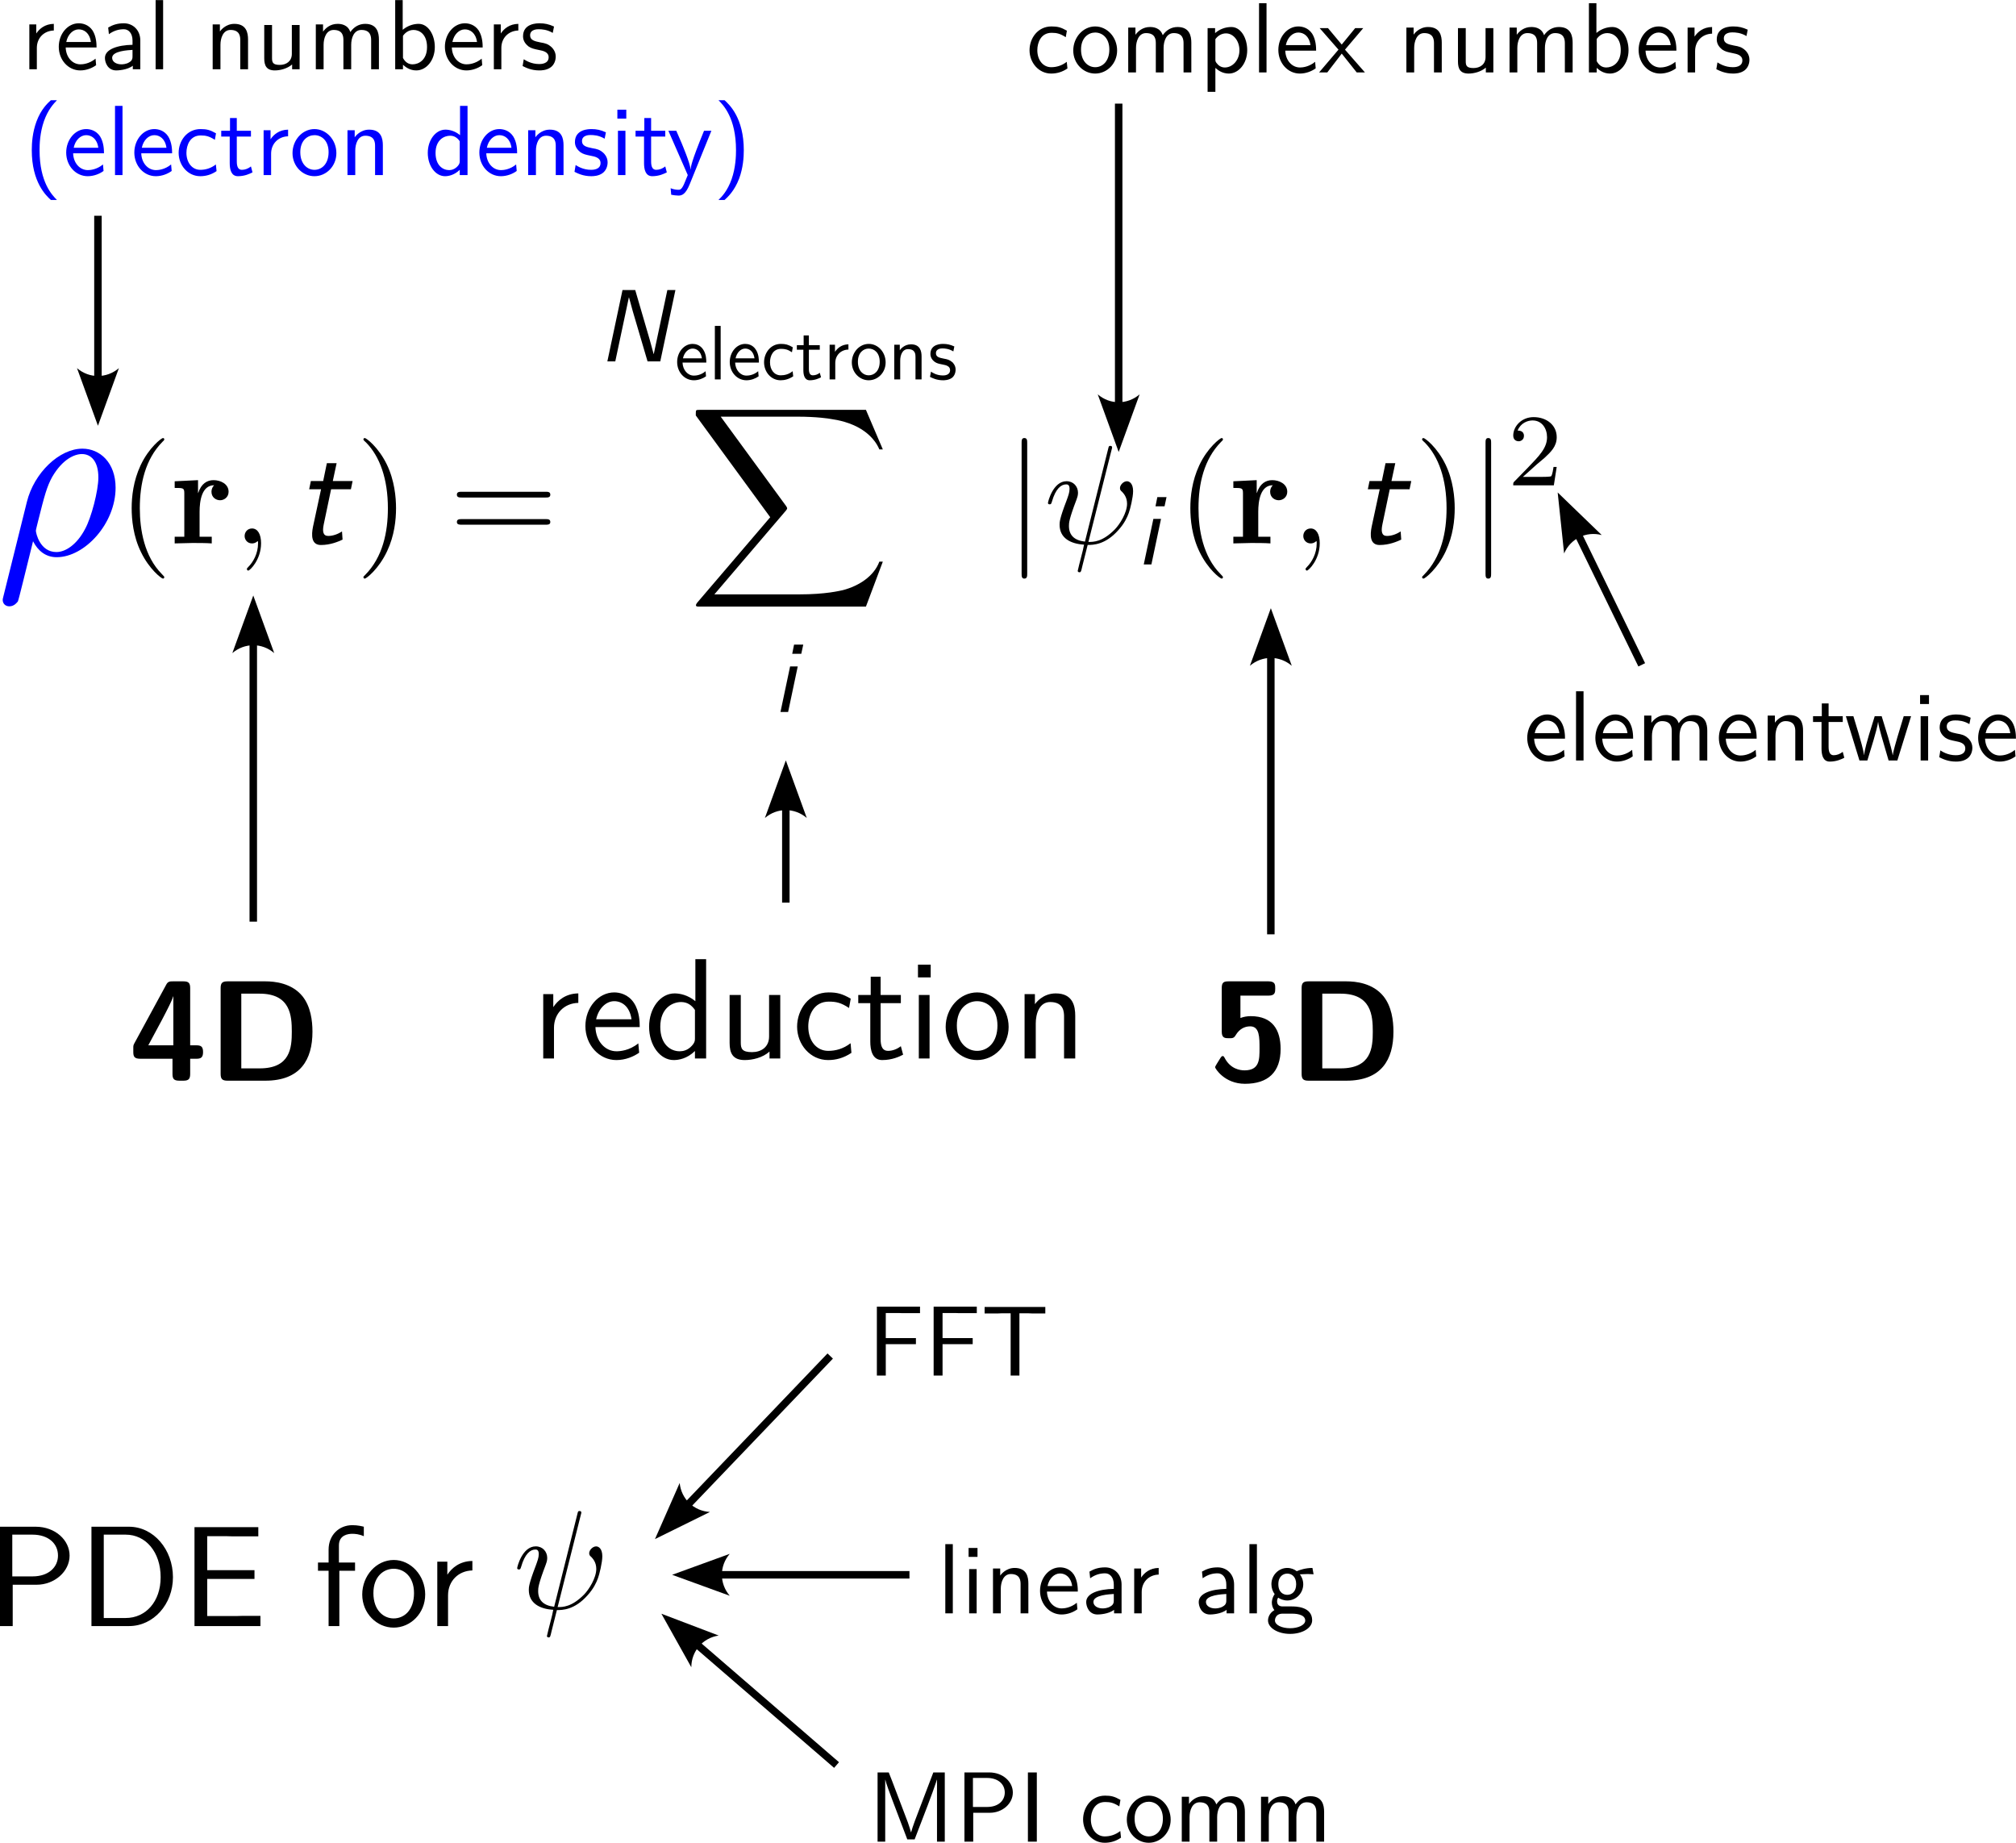
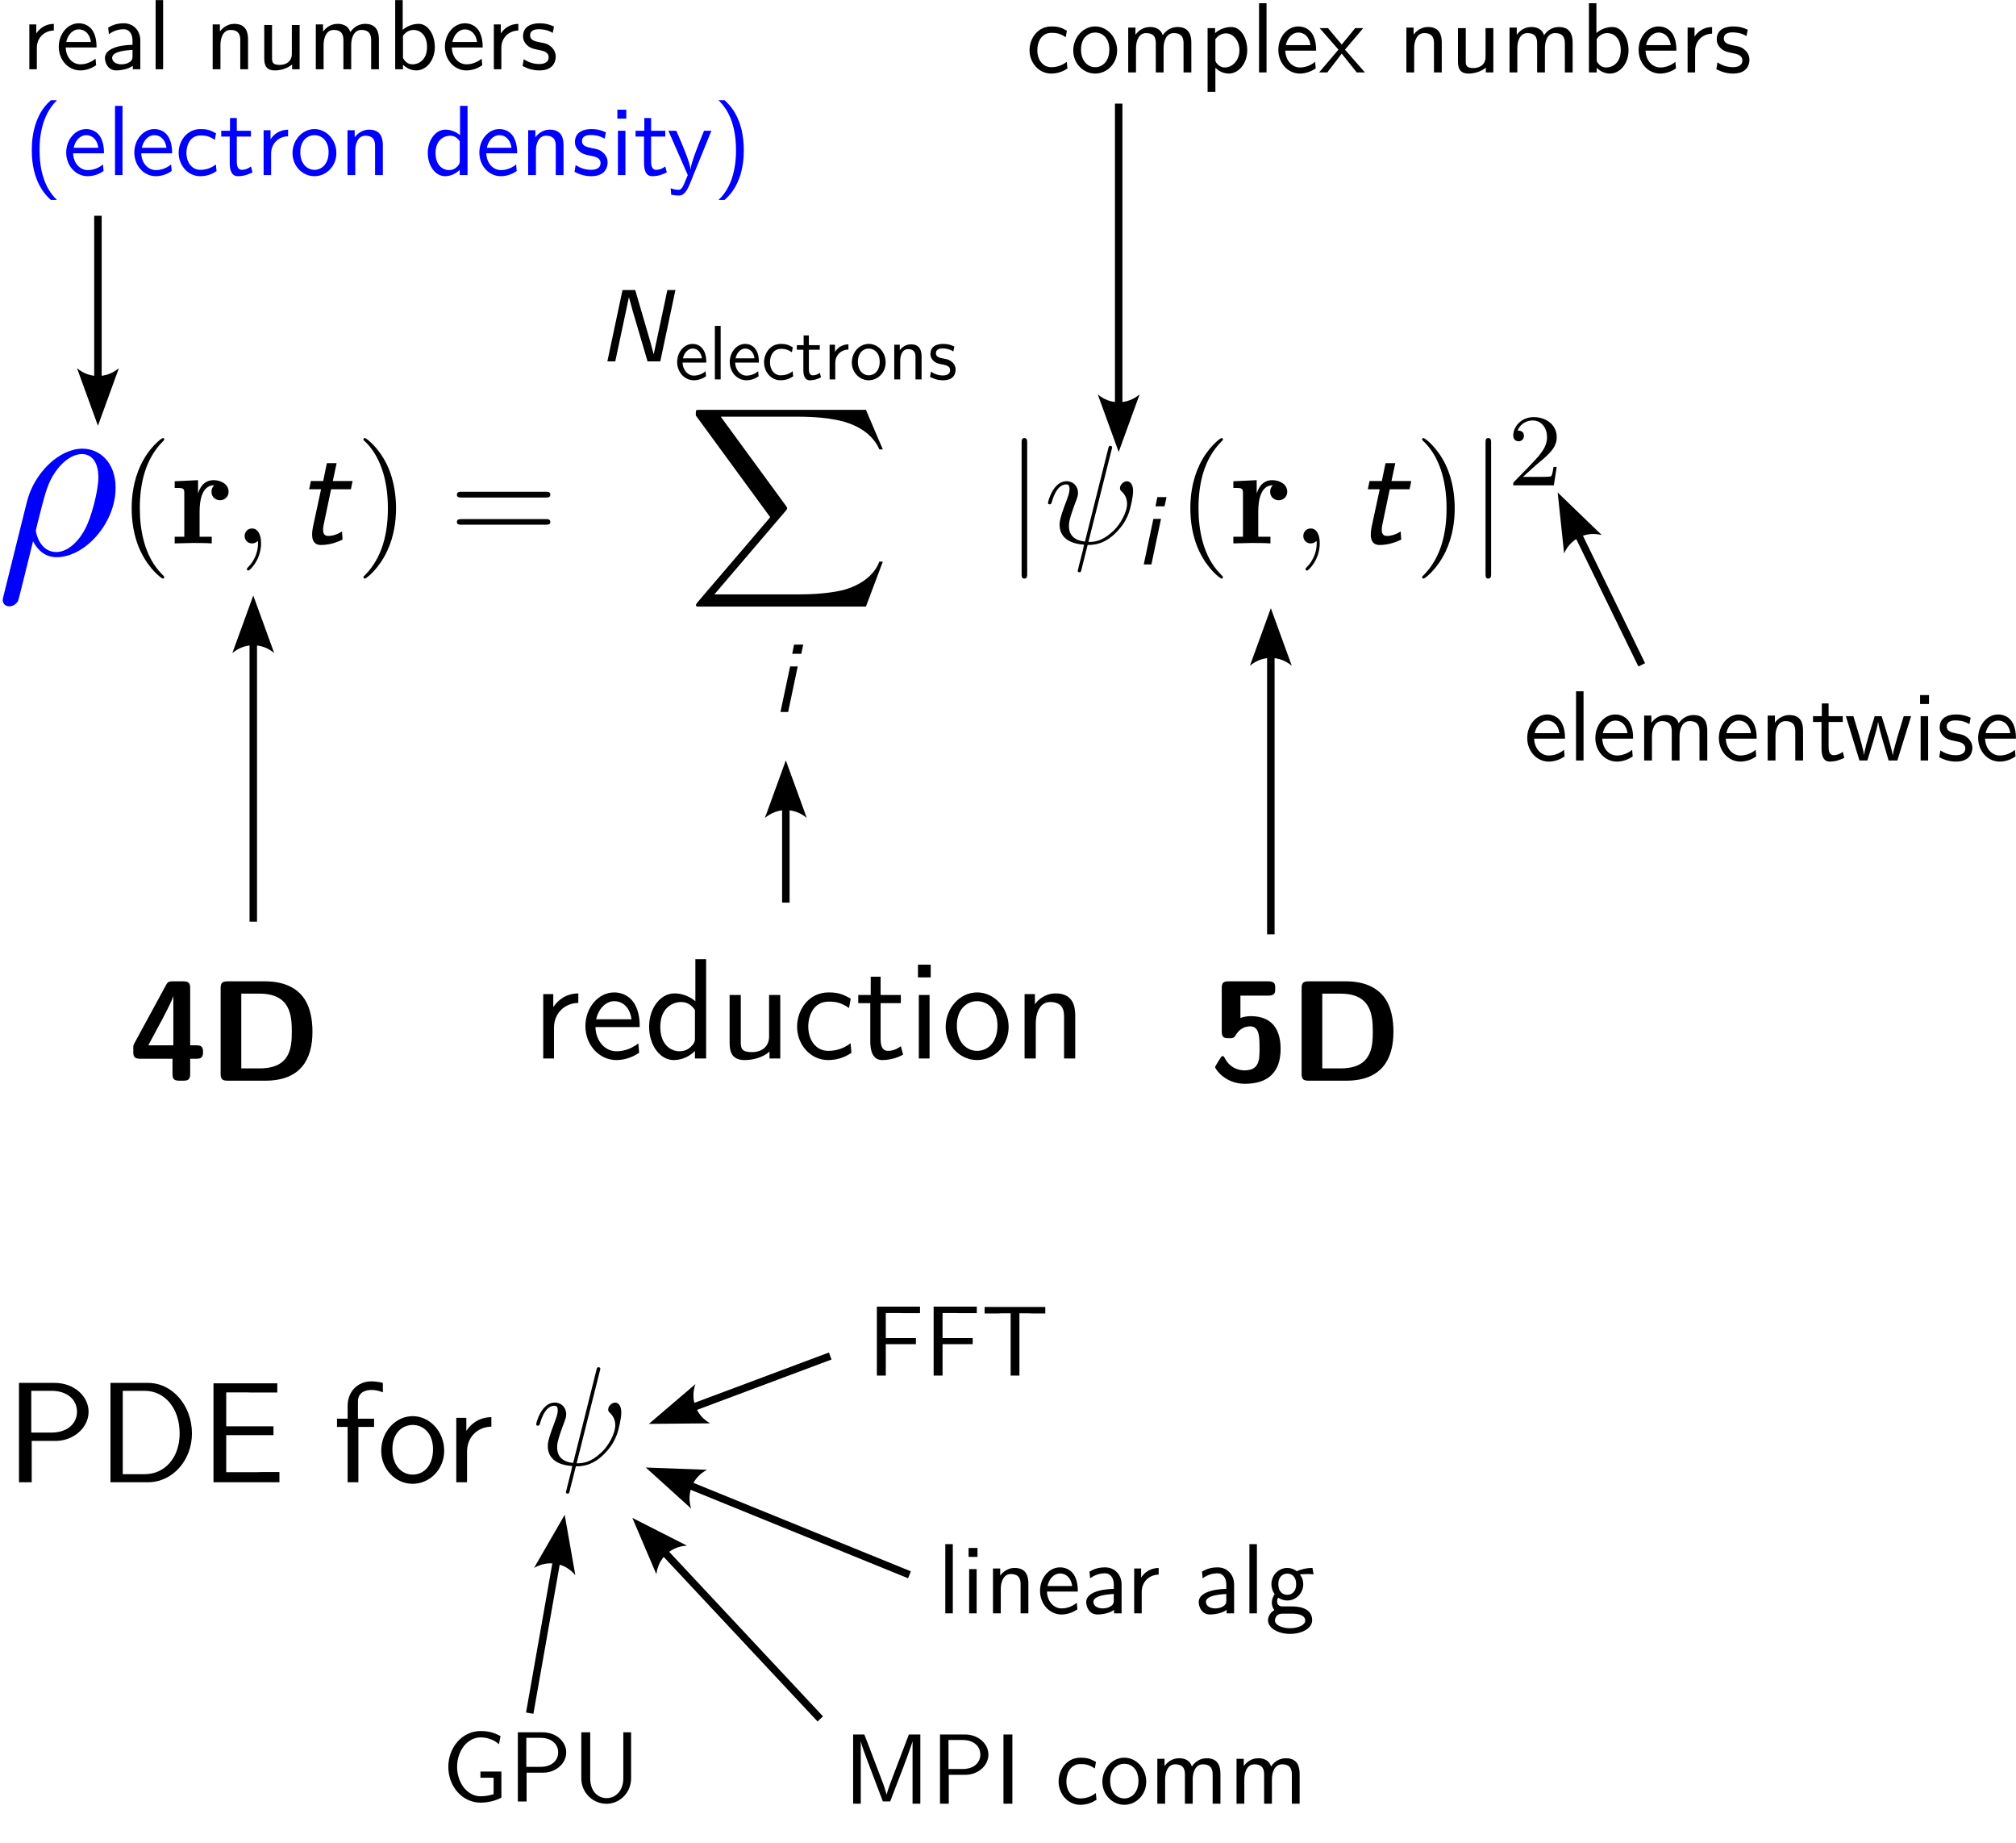
<svg xmlns="http://www.w3.org/2000/svg" version="1.1" id="svg1" width="222.63" height="203.455" viewBox="0 0 222.63 203.455">
  <defs id="defs1">
    <marker style="overflow:visible" id="ConcaveTriangle" refX="0" refY="0" orient="auto-start-reverse" markerWidth="1" markerHeight="1" viewBox="0 0 1 1" preserveAspectRatio="xMidYMid">
      <path transform="scale(0.7)" d="M -2,-4 9,0 -2,4 c 2,-2.33 2,-5.66 0,-8 z" style="fill:context-stroke;fill-rule:evenodd;stroke:none" id="path21" />
    </marker>
  </defs>
  <g id="g1" transform="translate(-18.68191,-62.40517)">
    <text id="text2" xml:space="preserve" x="32.917" y="181.723" style="font-size:13.222px;fill:#000000;stroke-width:1.102">
      <tspan id="tspan2" style="font-variant:normal;font-weight:bold;font-size:15.807px;font-family:'Latin Modern Sans';writing-mode:lr-tb;fill:#000000;fill-opacity:1;fill-rule:nonzero;stroke:none;stroke-width:1.102" x="32.917" y="181.723">4D</tspan>
    </text>
    <path id="path4" d="m 19.066,128.213 c -0.085,0.312 -0.085,0.369 -0.085,0.426 0,0.398 0.284,0.71 0.738,0.71 0.568,0 0.88,-0.483 0.937,-0.54 0.114,-0.256 0.966,-3.805 1.675,-6.645 0.54,1.051 1.391,1.761 2.613,1.761 3.095,0 6.503,-3.72 6.503,-7.667 0,-2.783 -1.732,-4.316 -3.663,-4.316 -2.556,0 -5.339,2.669 -6.134,5.878 z m 5.85,-4.856 c -1.846,0 -2.272,-2.13 -2.272,-2.357 0,-0.114 0.142,-0.625 0.227,-0.994 0.738,-2.953 0.994,-3.89 1.59,-4.97 1.136,-1.931 2.442,-2.499 3.266,-2.499 0.994,0 1.817,0.767 1.817,2.584 0,1.448 -0.767,4.43 -1.477,5.708 -0.88,1.675 -2.13,2.527 -3.152,2.527 z m 0,0" style="fill:#0000ff;fill-opacity:1;fill-rule:nonzero;stroke:none;stroke-width:2.423" aria-label="ρ" />
    <path id="path5" d="m 36.823,126.121 c 0,-0.033 0,-0.067 -0.267,-0.333 -1.934,-1.95 -2.434,-4.884 -2.434,-7.268 0,-2.701 0.6,-5.401 2.501,-7.335 0.2,-0.183 0.2,-0.217 0.2,-0.267 0,-0.1 -0.067,-0.15 -0.15,-0.15 -0.15,0 -1.55,1.05 -2.467,3.017 -0.8,1.717 -0.984,3.434 -0.984,4.734 0,1.217 0.167,3.101 1.034,4.851 0.917,1.9 2.267,2.917 2.417,2.917 0.083,0 0.15,-0.05 0.15,-0.167 z m 0,0" style="fill:#000000;fill-opacity:1;fill-rule:nonzero;stroke:none;stroke-width:1.423" aria-label="(" />
    <text id="text5" xml:space="preserve" x="37.721" y="122.403" style="font-size:17.071px;stroke-width:1.423">
      <tspan id="tspan5" style="font-variant:normal;font-weight:600;font-size:15.519px;font-family:'Latin Modern Roman Demi';writing-mode:lr-tb;fill:#000000;fill-opacity:1;fill-rule:nonzero;stroke:none;stroke-width:1.423" x="37.721" y="122.403">r</tspan>
    </text>
    <path id="path6" d="m 47.513,122.387 c 0,-1.017 -0.383,-1.634 -1,-1.634 -0.5,0 -0.817,0.4 -0.817,0.834 0,0.417 0.317,0.817 0.817,0.817 0.2,0 0.4,-0.067 0.55,-0.2 0.05,-0.033 0.067,-0.05 0.083,-0.05 0.017,0 0.033,0.017 0.033,0.233 0,1.15 -0.55,2.084 -1.067,2.601 -0.167,0.167 -0.167,0.2 -0.167,0.233 0,0.117 0.083,0.183 0.15,0.183 0.183,0 1.417,-1.2 1.417,-3.017 z m 0,0" style="fill:#000000;fill-opacity:1;fill-rule:nonzero;stroke:none;stroke-width:1.423" aria-label="," />
    <text id="text6" xml:space="preserve" x="51.261" y="122.403" style="font-size:17.071px;stroke-width:1.423">
      <tspan id="tspan6" style="font-style:oblique;font-variant:normal;font-weight:normal;font-size:15.519px;font-family:'Latin Modern Sans';writing-mode:lr-tb;fill:#000000;fill-opacity:1;fill-rule:nonzero;stroke:none;stroke-width:1.423" x="51.261" y="122.403">t</tspan>
    </text>
    <path id="path7" d="m 62.417,118.52 c 0,-1.2 -0.167,-3.084 -1.017,-4.834 -0.934,-1.917 -2.267,-2.917 -2.434,-2.917 -0.083,0 -0.15,0.05 -0.15,0.15 0,0.05 0,0.083 0.3,0.35 1.517,1.55 2.401,4.018 2.401,7.252 0,2.651 -0.567,5.385 -2.501,7.352 -0.2,0.183 -0.2,0.217 -0.2,0.25 0,0.1 0.067,0.167 0.15,0.167 0.167,0 1.55,-1.067 2.467,-3.034 0.8,-1.7 0.984,-3.434 0.984,-4.734 z m 0,0" style="fill:#000000;fill-opacity:1;fill-rule:nonzero;stroke:none;stroke-width:1.423" aria-label=")" />
    <path id="path8" d="m 78.937,117.336 c 0.233,0 0.517,0 0.517,-0.317 0,-0.317 -0.283,-0.317 -0.5,-0.317 h -9.302 c -0.217,0 -0.517,0 -0.517,0.317 0,0.317 0.3,0.317 0.533,0.317 z m 0.017,3.001 c 0.217,0 0.5,0 0.5,-0.3 0,-0.317 -0.283,-0.317 -0.517,-0.317 h -9.269 c -0.233,0 -0.533,0 -0.533,0.317 0,0.3 0.3,0.3 0.517,0.3 z m 0,0" style="fill:#000000;fill-opacity:1;fill-rule:nonzero;stroke:none;stroke-width:1.423" aria-label="=" />
    <text id="text8" xml:space="preserve" x="84.661" y="102.302" style="font-size:17.071px;stroke-width:1.423">
      <tspan id="tspan8" style="font-style:oblique;font-variant:normal;font-weight:normal;font-size:11.338px;font-family:'Latin Modern Sans';writing-mode:lr-tb;fill:#000000;fill-opacity:1;fill-rule:nonzero;stroke:none;stroke-width:1.423" x="84.661" y="102.302">N</tspan>
    </text>
    <text id="text9" xml:space="preserve" x="93.164" y="104.298" style="font-size:17.071px;stroke-width:1.423">
      <tspan id="tspan9" style="font-variant:normal;font-weight:normal;font-size:8.503px;font-family:'Latin Modern Sans';writing-mode:lr-tb;fill:#000000;fill-opacity:1;fill-rule:nonzero;stroke:none;stroke-width:1.423" x="93.164" y="104.298">electrons</tspan>
    </text>
    <path id="path9" d="m 114.308,129.38 1.867,-4.968 h -0.383 c -0.6,1.617 -2.251,2.684 -4.034,3.151 -0.333,0.067 -1.85,0.467 -4.834,0.467 h -9.352 l 7.902,-9.252 c 0.1,-0.133 0.133,-0.183 0.133,-0.25 0,-0.033 0,-0.083 -0.1,-0.233 l -7.235,-9.886 h 8.502 c 2.084,0 3.501,0.217 3.634,0.25 0.834,0.117 2.184,0.383 3.417,1.15 0.383,0.25 1.434,0.95 1.967,2.217 h 0.383 l -1.867,-4.368 H 95.954 c -0.35,0 -0.367,0.017 -0.417,0.117 -0.017,0.033 -0.017,0.333 -0.017,0.5 l 8.219,11.236 -8.052,9.419 c -0.15,0.2 -0.15,0.267 -0.15,0.283 0,0.167 0.133,0.167 0.417,0.167 z m 0,0" style="fill:#000000;fill-opacity:1;fill-rule:nonzero;stroke:none;stroke-width:1.423" aria-label="X" />
    <text id="text10" xml:space="preserve" x="103.951" y="141.019" style="font-size:17.071px;stroke-width:1.423">
      <tspan id="tspan10" style="font-style:oblique;font-variant:normal;font-weight:normal;font-size:11.338px;font-family:'Latin Modern Sans';writing-mode:lr-tb;fill:#000000;fill-opacity:1;fill-rule:nonzero;stroke:none;stroke-width:1.423" x="103.951" y="141.019">i</tspan>
    </text>
    <path id="path10" d="m 132.117,111.318 c 0,-0.267 0,-0.55 -0.317,-0.55 -0.3,0 -0.3,0.283 -0.3,0.55 v 14.403 c 0,0.283 0,0.567 0.3,0.567 0.317,0 0.317,-0.283 0.317,-0.567 z m 0,0" style="fill:#000000;fill-opacity:1;fill-rule:nonzero;stroke:none;stroke-width:1.423" aria-label="|" />
    <path id="path11" d="m 141.444,112.035 c 0.017,-0.067 0.05,-0.15 0.05,-0.233 0,-0.15 -0.117,-0.167 -0.2,-0.167 -0.15,0 -0.167,0.033 -0.233,0.317 l -2.567,10.252 c -1.184,-0.133 -1.767,-0.717 -1.767,-1.734 0,-0.317 0,-0.717 0.834,-2.901 0.067,-0.183 0.167,-0.45 0.167,-0.75 0,-0.7 -0.5,-1.284 -1.267,-1.284 -1.484,0 -2.05,2.251 -2.05,2.401 0,0.15 0.15,0.15 0.183,0.15 0.15,0 0.167,-0.033 0.25,-0.283 0.417,-1.467 1.034,-1.917 1.567,-1.917 0.133,0 0.383,0 0.383,0.5 0,0.4 -0.15,0.784 -0.35,1.334 -0.75,1.95 -0.75,2.351 -0.75,2.617 0,1.484 1.217,2.117 2.701,2.201 -0.117,0.567 -0.117,0.6 -0.333,1.417 -0.05,0.167 -0.367,1.434 -0.367,1.484 0,0 0,0.15 0.2,0.15 0.017,0 0.1,0 0.133,-0.067 0.05,-0.033 0.133,-0.417 0.183,-0.633 l 0.583,-2.317 c 0.583,0 1.95,0 3.401,-1.65 0.65,-0.717 0.967,-1.4 1.134,-1.867 0.15,-0.383 0.483,-1.734 0.483,-2.417 0,-0.867 -0.417,-1.1 -0.683,-1.1 -0.383,0 -0.767,0.417 -0.767,0.75 0,0.2 0.083,0.3 0.233,0.417 0.167,0.183 0.55,0.583 0.55,1.317 0,1 -0.8,2.267 -1.35,2.834 -1.367,1.384 -2.351,1.384 -2.917,1.384 z m 0,0" style="fill:#000000;fill-opacity:1;fill-rule:nonzero;stroke:none;stroke-width:1.423" aria-label="ψ" />
    <text id="text11" xml:space="preserve" x="144.067" y="124.73" style="font-size:17.071px;stroke-width:1.423">
      <tspan id="tspan11" style="font-style:oblique;font-variant:normal;font-weight:normal;font-size:11.338px;font-family:'Latin Modern Sans';writing-mode:lr-tb;fill:#000000;fill-opacity:1;fill-rule:nonzero;stroke:none;stroke-width:1.423" x="144.067" y="124.73">i</tspan>
    </text>
    <path id="path12" d="m 153.734,126.121 c 0,-0.033 0,-0.067 -0.267,-0.333 -1.934,-1.95 -2.434,-4.884 -2.434,-7.268 0,-2.701 0.6,-5.401 2.501,-7.335 0.2,-0.183 0.2,-0.217 0.2,-0.267 0,-0.1 -0.067,-0.15 -0.15,-0.15 -0.15,0 -1.55,1.05 -2.467,3.017 -0.8,1.717 -0.984,3.434 -0.984,4.734 0,1.217 0.167,3.101 1.034,4.851 0.917,1.9 2.267,2.917 2.417,2.917 0.083,0 0.15,-0.05 0.15,-0.167 z m 0,0" style="fill:#000000;fill-opacity:1;fill-rule:nonzero;stroke:none;stroke-width:1.423" aria-label="(" />
    <text id="text12" xml:space="preserve" x="154.633" y="122.403" style="font-size:17.071px;stroke-width:1.423">
      <tspan id="tspan12" style="font-variant:normal;font-weight:600;font-size:15.519px;font-family:'Latin Modern Roman Demi';writing-mode:lr-tb;fill:#000000;fill-opacity:1;fill-rule:nonzero;stroke:none;stroke-width:1.423" x="154.633" y="122.403">r</tspan>
    </text>
    <path id="path13" d="m 164.424,122.387 c 0,-1.017 -0.383,-1.634 -1,-1.634 -0.5,0 -0.817,0.4 -0.817,0.834 0,0.417 0.317,0.817 0.817,0.817 0.2,0 0.4,-0.067 0.55,-0.2 0.05,-0.033 0.067,-0.05 0.083,-0.05 0.017,0 0.033,0.017 0.033,0.233 0,1.15 -0.55,2.084 -1.067,2.601 -0.167,0.167 -0.167,0.2 -0.167,0.233 0,0.117 0.083,0.183 0.15,0.183 0.183,0 1.417,-1.2 1.417,-3.017 z m 0,0" style="fill:#000000;fill-opacity:1;fill-rule:nonzero;stroke:none;stroke-width:1.423" aria-label="," />
    <text id="text13" xml:space="preserve" x="168.172" y="122.403" style="font-size:17.071px;stroke-width:1.423">
      <tspan id="tspan13" style="font-style:oblique;font-variant:normal;font-weight:normal;font-size:15.519px;font-family:'Latin Modern Sans';writing-mode:lr-tb;fill:#000000;fill-opacity:1;fill-rule:nonzero;stroke:none;stroke-width:1.423" x="168.172" y="122.403">t</tspan>
    </text>
    <path id="path14" d="m 179.328,118.52 c 0,-1.2 -0.167,-3.084 -1.017,-4.834 -0.934,-1.917 -2.267,-2.917 -2.434,-2.917 -0.083,0 -0.15,0.05 -0.15,0.15 0,0.05 0,0.083 0.3,0.35 1.517,1.55 2.401,4.018 2.401,7.252 0,2.651 -0.567,5.385 -2.501,7.352 -0.2,0.183 -0.2,0.217 -0.2,0.25 0,0.1 0.067,0.167 0.15,0.167 0.167,0 1.55,-1.067 2.467,-3.034 0.8,-1.7 0.984,-3.434 0.984,-4.734 z m 0,0" style="fill:#000000;fill-opacity:1;fill-rule:nonzero;stroke:none;stroke-width:1.423" aria-label=")" />
    <path id="path15" d="m 183.349,111.318 c 0,-0.267 0,-0.55 -0.317,-0.55 -0.3,0 -0.3,0.283 -0.3,0.55 v 14.403 c 0,0.283 0,0.567 0.3,0.567 0.317,0 0.317,-0.283 0.317,-0.567 z m 0,0" style="fill:#000000;fill-opacity:1;fill-rule:nonzero;stroke:none;stroke-width:1.423" aria-label="|" />
    <path id="path16" d="m 188.392,113.677 c 0.183,-0.167 0.65,-0.533 0.834,-0.7 0.7,-0.65 1.367,-1.267 1.367,-2.301 0,-1.35 -1.134,-2.217 -2.551,-2.217 -1.35,0 -2.251,1.034 -2.251,2.034 0,0.567 0.45,0.633 0.6,0.633 0.233,0 0.583,-0.167 0.583,-0.6 0,-0.583 -0.567,-0.583 -0.7,-0.583 0.333,-0.834 1.1,-1.117 1.65,-1.117 1.05,0 1.6,0.9 1.6,1.85 0,1.184 -0.834,2.034 -2.167,3.417 l -1.434,1.467 c -0.133,0.133 -0.133,0.15 -0.133,0.433 h 4.484 l 0.317,-2.034 h -0.35 c -0.033,0.233 -0.117,0.8 -0.25,1.017 -0.067,0.083 -0.934,0.083 -1.117,0.083 h -2.017 z m 0,0" style="fill:#000000;fill-opacity:1;fill-rule:nonzero;stroke:none;stroke-width:1.423" aria-label="2" />
    <text id="text16" xml:space="preserve" x="152.29" y="181.723" style="font-size:13.222px;fill:#000000;stroke-width:1.102">
      <tspan id="tspan16" style="font-variant:normal;font-weight:bold;font-size:15.807px;font-family:'Latin Modern Sans';writing-mode:lr-tb;fill:#000000;fill-opacity:1;fill-rule:nonzero;stroke:none;stroke-width:1.102" x="152.29" y="181.723">5D</tspan>
    </text>
    <text id="text17" xml:space="preserve" x="77.376" y="179.273" style="font-size:13.222px;fill:#000000;stroke-width:1.102">
      <tspan id="tspan17" style="font-variant:normal;font-weight:normal;font-size:15.807px;font-family:'Latin Modern Sans';writing-mode:lr-tb;fill:#000000;fill-opacity:1;fill-rule:nonzero;stroke:none;stroke-width:1.102" x="77.376" y="179.273">reduction</tspan>
    </text>
    <text id="text18" xml:space="preserve" x="21.015" y="70.052" style="font-size:11.018px;fill:#000000;stroke-width:1.102">
      <tspan id="tspan18" style="font-variant:normal;font-weight:normal;font-size:11.018px;font-family:'Latin Modern Sans';writing-mode:lr-tb;fill:#000000;fill-opacity:1;fill-rule:nonzero;stroke:none;stroke-width:1.102" x="21.015" y="70.052">real numbers</tspan>
    </text>
    <text id="text19" xml:space="preserve" x="131.986" y="70.402" style="font-size:11.018px;fill:#000000;stroke-width:1.102">
      <tspan id="tspan19" style="font-variant:normal;font-weight:normal;font-size:11.018px;font-family:'Latin Modern Sans';writing-mode:lr-tb;fill:#000000;fill-opacity:1;fill-rule:nonzero;stroke:none;stroke-width:1.102" x="131.986" y="70.402">complex numbers</tspan>
    </text>
    <text id="text20" xml:space="preserve" x="186.947" y="146.366" style="font-size:11.018px;fill:#000000;stroke-width:1.102">
      <tspan id="tspan20" style="font-variant:normal;font-weight:normal;font-size:11.018px;font-family:'Latin Modern Sans';writing-mode:lr-tb;fill:#000000;fill-opacity:1;fill-rule:nonzero;stroke:none;stroke-width:1.102" x="186.947" y="146.366">elementwise</tspan>
    </text>
    <path style="fill:#000000;stroke:#000000;stroke-width:0.826;marker-end:url(#ConcaveTriangle)" d="m 29.498,86.228 0,17.98" id="path20" />
    <path style="fill:#000000;stroke:#000000;stroke-width:0.826;marker-end:url(#ConcaveTriangle)" d="M 46.652,164.163 V 133.357" id="path22" />
    <path style="fill:#000000;stroke:#000000;stroke-width:0.826;marker-end:url(#ConcaveTriangle)" d="M 105.463,162.063 V 151.561" id="path23" />
    <path style="fill:#000000;stroke:#000000;stroke-width:0.826;marker-end:url(#ConcaveTriangle)" d="M 159.023,165.563 V 134.758" id="path24" />
    <path style="fill:#000000;stroke:#000000;stroke-width:0.826;marker-end:url(#ConcaveTriangle)" d="m 199.981,135.808 -7.001,-14.353" id="path25" />
    <path style="fill:#000000;stroke:#000000;stroke-width:0.826;marker-end:url(#ConcaveTriangle)" d="m 142.22,73.846 v 33.256" id="path26" />
-     <path id="path11-3" d="m 82.829,229.637 c 0.017,-0.067 0.05,-0.15 0.05,-0.233 0,-0.15 -0.117,-0.167 -0.2,-0.167 -0.15,0 -0.167,0.033 -0.233,0.317 l -2.567,10.252 c -1.184,-0.133 -1.767,-0.717 -1.767,-1.734 0,-0.317 0,-0.717 0.834,-2.901 0.067,-0.183 0.167,-0.45 0.167,-0.75 0,-0.7 -0.5,-1.284 -1.267,-1.284 -1.484,0 -2.05,2.251 -2.05,2.401 0,0.15 0.15,0.15 0.183,0.15 0.15,0 0.167,-0.033 0.25,-0.283 0.417,-1.467 1.034,-1.917 1.567,-1.917 0.133,0 0.383,0 0.383,0.5 0,0.4 -0.15,0.784 -0.35,1.334 -0.75,1.95 -0.75,2.351 -0.75,2.617 0,1.484 1.217,2.117 2.701,2.201 -0.117,0.567 -0.117,0.6 -0.333,1.417 -0.05,0.167 -0.367,1.434 -0.367,1.484 0,0 0,0.15 0.2,0.15 0.017,0 0.1,0 0.133,-0.067 0.05,-0.033 0.133,-0.417 0.183,-0.633 l 0.583,-2.317 c 0.583,0 1.95,0 3.401,-1.65 0.65,-0.717 0.967,-1.4 1.134,-1.867 0.15,-0.383 0.483,-1.734 0.483,-2.417 0,-0.867 -0.417,-1.1 -0.683,-1.1 -0.383,0 -0.767,0.417 -0.767,0.75 0,0.2 0.083,0.3 0.233,0.417 0.167,0.183 0.55,0.583 0.55,1.317 0,1 -0.8,2.267 -1.35,2.834 -1.367,1.384 -2.351,1.384 -2.917,1.384 z m 0,0" style="fill:#000000;fill-opacity:1;fill-rule:nonzero;stroke:none;stroke-width:1.423" aria-label="ψ" />
-     <text id="text26" xml:space="preserve" x="17.164" y="241.935" style="font-size:13.222px;fill:#000000;stroke-width:1.102">
-       <tspan id="tspan26" style="font-variant:normal;font-weight:normal;font-size:15.807px;font-family:'Latin Modern Sans';writing-mode:lr-tb;fill:#000000;fill-opacity:1;fill-rule:nonzero;stroke:none;stroke-width:1.102" x="17.164" y="241.935">PDE for</tspan>
+     <path id="path11-3" d="m 84.926,213.762 c 0.017,-0.067 0.05,-0.15 0.05,-0.233 0,-0.15 -0.117,-0.167 -0.2,-0.167 -0.15,0 -0.167,0.033 -0.233,0.317 l -2.567,10.252 c -1.184,-0.133 -1.767,-0.717 -1.767,-1.734 0,-0.317 0,-0.717 0.834,-2.901 0.067,-0.183 0.167,-0.45 0.167,-0.75 0,-0.7 -0.5,-1.284 -1.267,-1.284 -1.484,0 -2.05,2.251 -2.05,2.401 0,0.15 0.15,0.15 0.183,0.15 0.15,0 0.167,-0.033 0.25,-0.283 0.417,-1.467 1.034,-1.917 1.567,-1.917 0.133,0 0.383,0 0.383,0.5 0,0.4 -0.15,0.784 -0.35,1.334 -0.75,1.95 -0.75,2.351 -0.75,2.617 0,1.484 1.217,2.117 2.701,2.201 -0.117,0.567 -0.117,0.6 -0.333,1.417 -0.05,0.167 -0.367,1.434 -0.367,1.484 0,0 0,0.15 0.2,0.15 0.017,0 0.1,0 0.133,-0.067 0.05,-0.033 0.133,-0.417 0.183,-0.633 l 0.583,-2.317 c 0.583,0 1.95,0 3.401,-1.65 0.65,-0.717 0.967,-1.4 1.134,-1.867 0.15,-0.383 0.483,-1.734 0.483,-2.417 0,-0.867 -0.417,-1.1 -0.683,-1.1 -0.383,0 -0.767,0.417 -0.767,0.75 0,0.2 0.083,0.3 0.233,0.417 0.167,0.183 0.55,0.583 0.55,1.317 0,1 -0.8,2.267 -1.35,2.834 -1.367,1.384 -2.351,1.384 -2.917,1.384 z m 0,0" style="fill:#000000;fill-opacity:1;fill-rule:nonzero;stroke:none;stroke-width:1.423" aria-label="ψ" />
+     <text id="text26" xml:space="preserve" x="19.261" y="226.059" style="font-size:13.222px;fill:#000000;stroke-width:1.102">
+       <tspan id="tspan26" style="font-variant:normal;font-weight:normal;font-size:15.807px;font-family:'Latin Modern Sans';writing-mode:lr-tb;fill:#000000;fill-opacity:1;fill-rule:nonzero;stroke:none;stroke-width:1.102" x="19.261" y="226.059">PDE for</tspan>
    </text>
    <text id="text27" xml:space="preserve" x="114.483" y="214.279" style="font-size:11.018px;fill:#000000;stroke-width:1.102">
      <tspan id="tspan27" style="font-variant:normal;font-weight:normal;font-size:11.018px;font-family:'Latin Modern Sans';writing-mode:lr-tb;fill:#000000;fill-opacity:1;fill-rule:nonzero;stroke:none;stroke-width:1.102" x="114.483" y="214.279">FFT</tspan>
    </text>
    <text id="text28" xml:space="preserve" x="122.184" y="240.534" style="font-size:11.018px;fill:#000000;stroke-width:1.102">
      <tspan id="tspan28" style="font-variant:normal;font-weight:normal;font-size:11.018px;font-family:'Latin Modern Sans';writing-mode:lr-tb;fill:#000000;fill-opacity:1;fill-rule:nonzero;stroke:none;stroke-width:1.102" x="122.184" y="240.534">linear alg</tspan>
    </text>
-     <text id="text29" xml:space="preserve" x="114.483" y="265.739" style="font-size:11.018px;fill:#000000;stroke-width:1.102">
-       <tspan id="tspan29" style="font-variant:normal;font-weight:normal;font-size:11.018px;font-family:'Latin Modern Sans';writing-mode:lr-tb;fill:#000000;fill-opacity:1;fill-rule:nonzero;stroke:none;stroke-width:1.102" x="114.483" y="265.739">MPI comm</tspan>
+     <text id="text29" xml:space="preserve" x="111.787" y="261.546" style="font-size:11.018px;fill:#000000;stroke-width:1.102">
+       <tspan id="tspan29" style="font-variant:normal;font-weight:normal;font-size:11.018px;font-family:'Latin Modern Sans';writing-mode:lr-tb;fill:#000000;fill-opacity:1;fill-rule:nonzero;stroke:none;stroke-width:1.102" x="111.787" y="261.546">MPI comm</tspan>
    </text>
-     <path style="fill:#000000;stroke:#000000;stroke-width:0.826;marker-end:url(#ConcaveTriangle)" d="M 110.364,212.122 94.611,228.575" id="path29" />
-     <path style="fill:#000000;stroke:#000000;stroke-width:0.826;marker-end:url(#ConcaveTriangle)" d="m 119.115,236.277 -21.004,1e-5" id="path30" />
-     <path style="fill:#000000;stroke:#000000;stroke-width:0.826;marker-end:url(#ConcaveTriangle)" d="M 111.064,257.281 95.661,243.978" id="path31" />
+     <path style="fill:#000000;stroke:#000000;stroke-width:0.826;marker-end:url(#ConcaveTriangle)" d="m 110.364,212.122 -15.154,5.67" id="path29" />
+     <path style="fill:#000000;stroke:#000000;stroke-width:0.826;marker-end:url(#ConcaveTriangle)" d="M 119.115,236.277 94.816,226.392" id="path30" />
+     <path style="fill:#000000;stroke:#000000;stroke-width:0.826;marker-end:url(#ConcaveTriangle)" d="M 109.267,252.189 92.066,233.794" id="path31" />
    <text id="text32" xml:space="preserve" x="21.315" y="81.734" style="font-size:11.018px;fill:#0000ff;stroke-width:1.102">
      <tspan id="tspan32" style="font-variant:normal;font-weight:normal;font-size:11.018px;font-family:'Latin Modern Sans';writing-mode:lr-tb;fill:#0000ff;fill-opacity:1;fill-rule:nonzero;stroke:none;stroke-width:1.102" x="21.315" y="81.734">(electron density)</tspan>
    </text>
+     <path style="fill:#000000;stroke:#000000;stroke-width:0.826;marker-end:url(#ConcaveTriangle)" d="m 77.18,251.553 2.959,-16.774" id="path1" />
+     <text id="text1" xml:space="preserve" x="67.456" y="261.307" style="font-size:11.018px;fill:#000000;stroke-width:1.102">
+       <tspan id="tspan1" style="font-variant:normal;font-weight:normal;font-size:11.018px;font-family:'Latin Modern Sans';writing-mode:lr-tb;fill:#000000;fill-opacity:1;fill-rule:nonzero;stroke:none;stroke-width:1.102" x="67.456" y="261.307">GPU</tspan>
+     </text>
  </g>
</svg>
